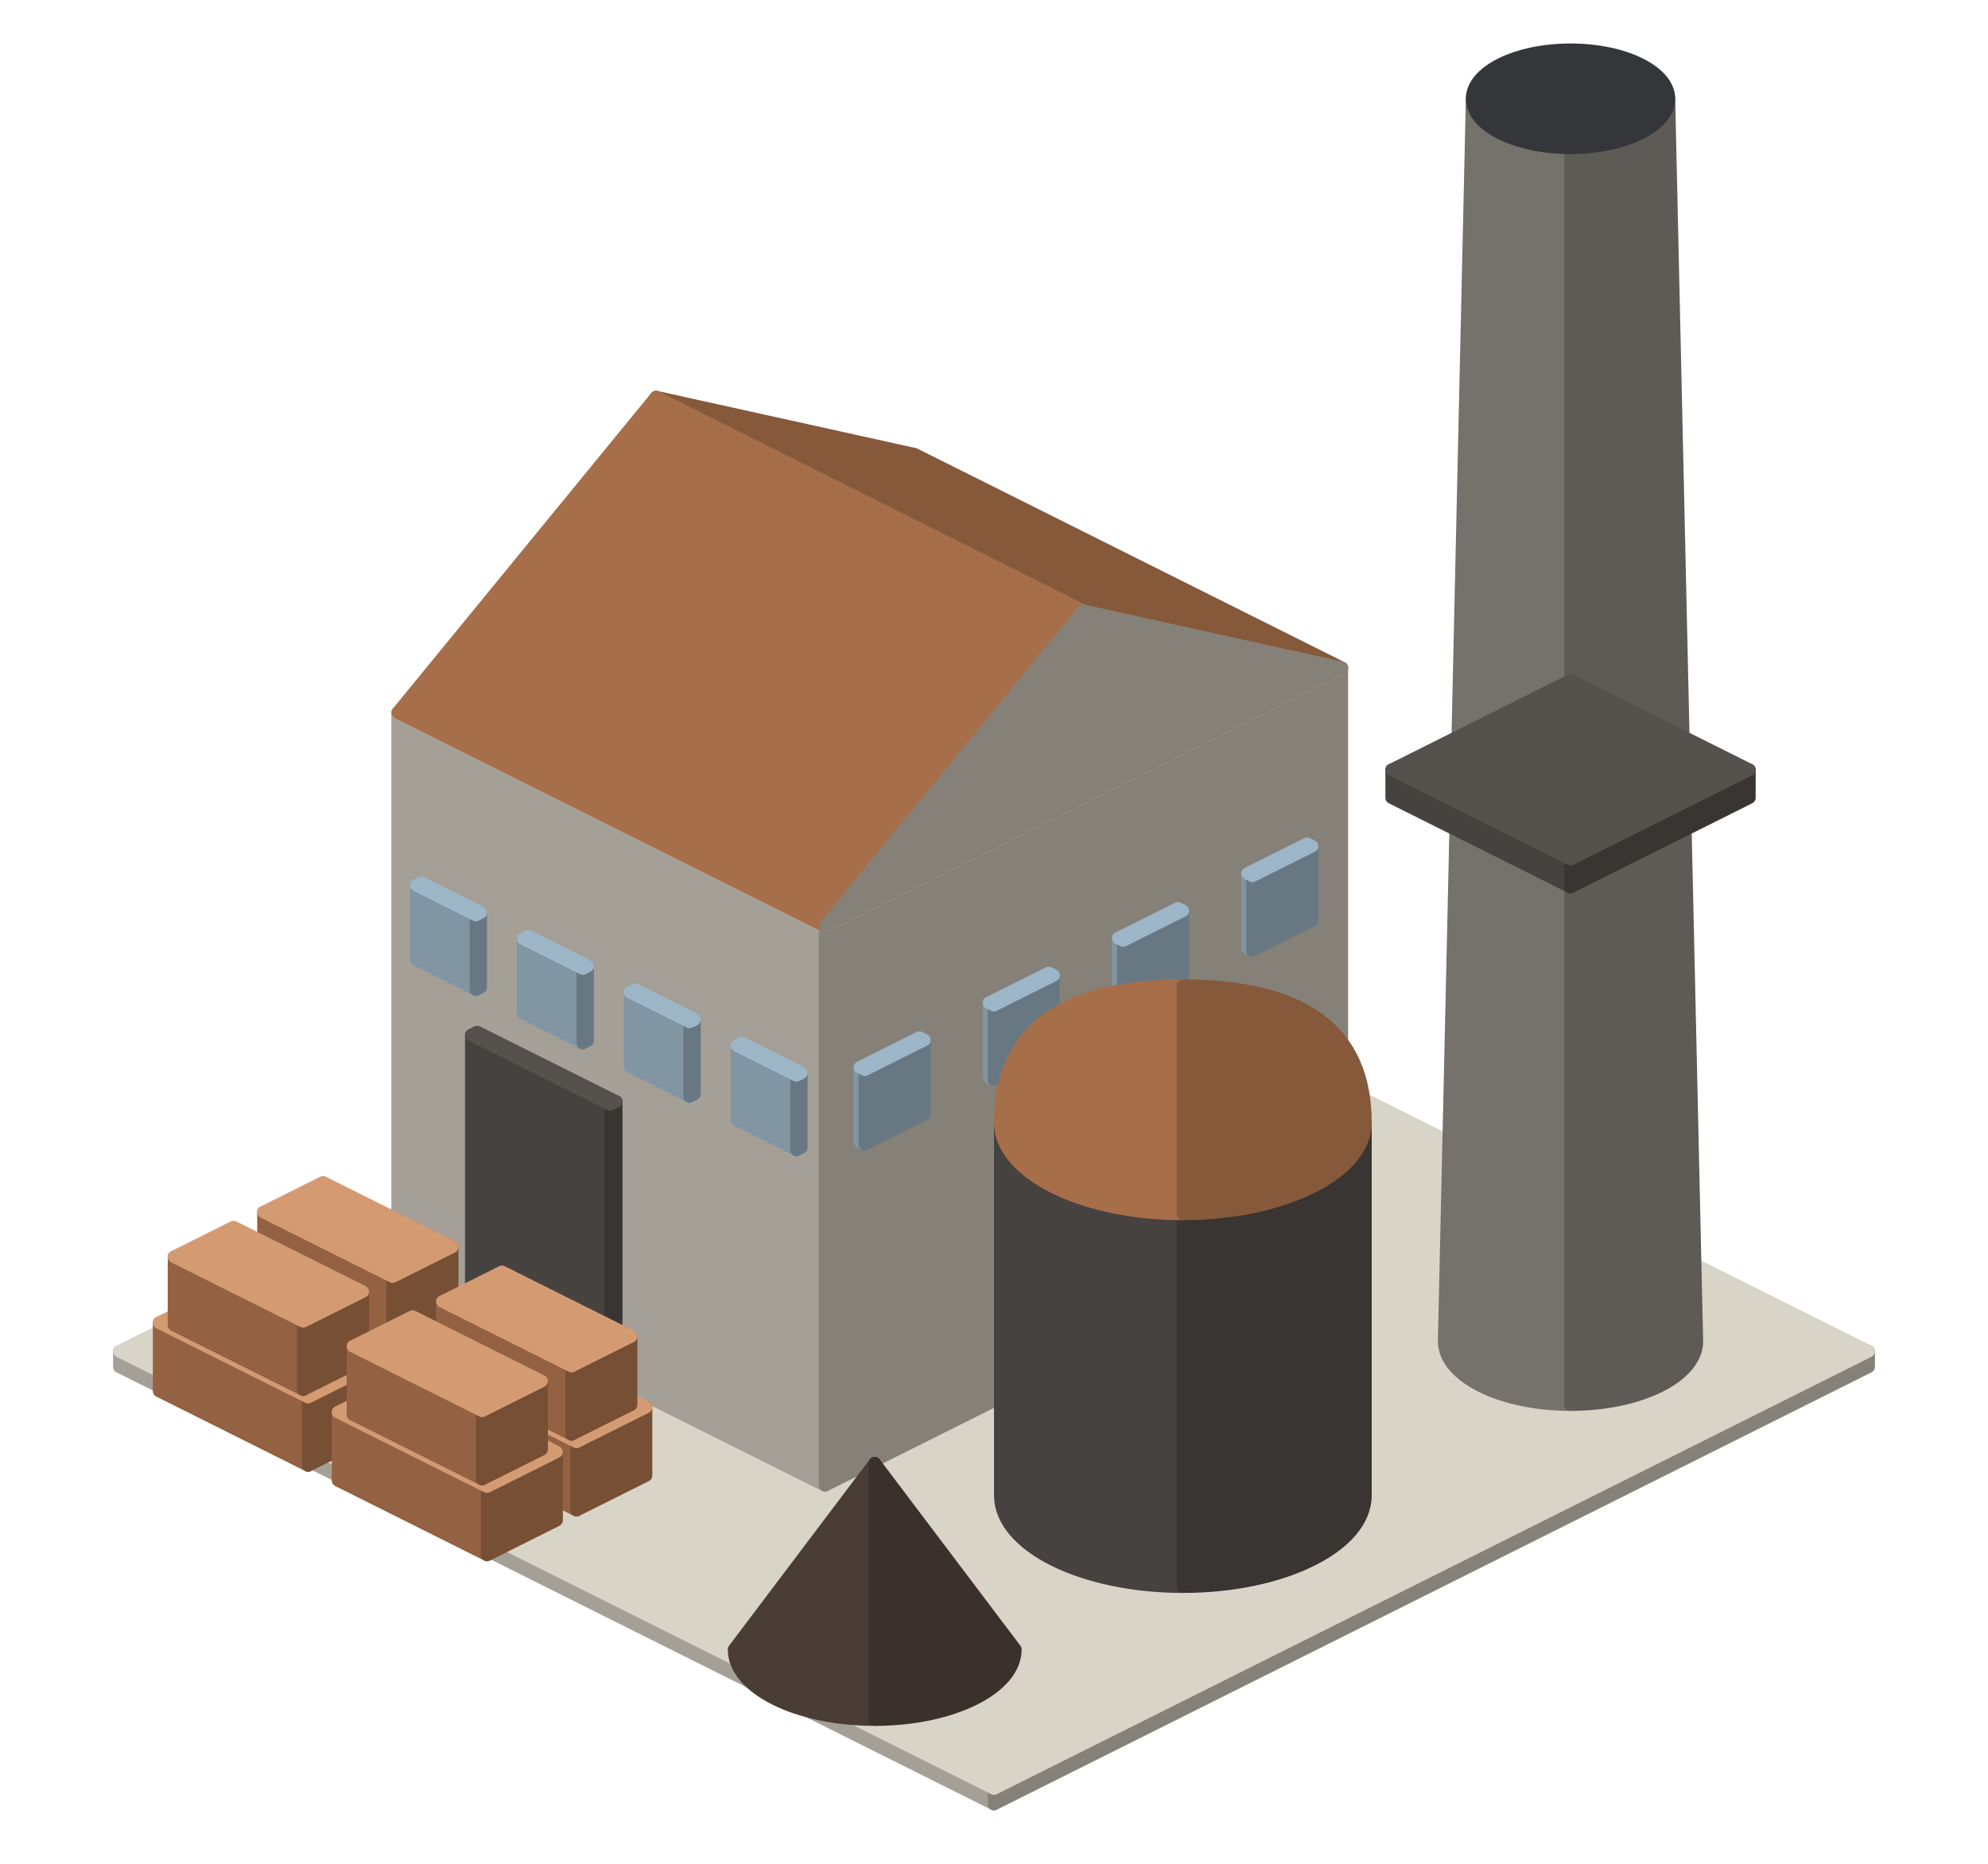
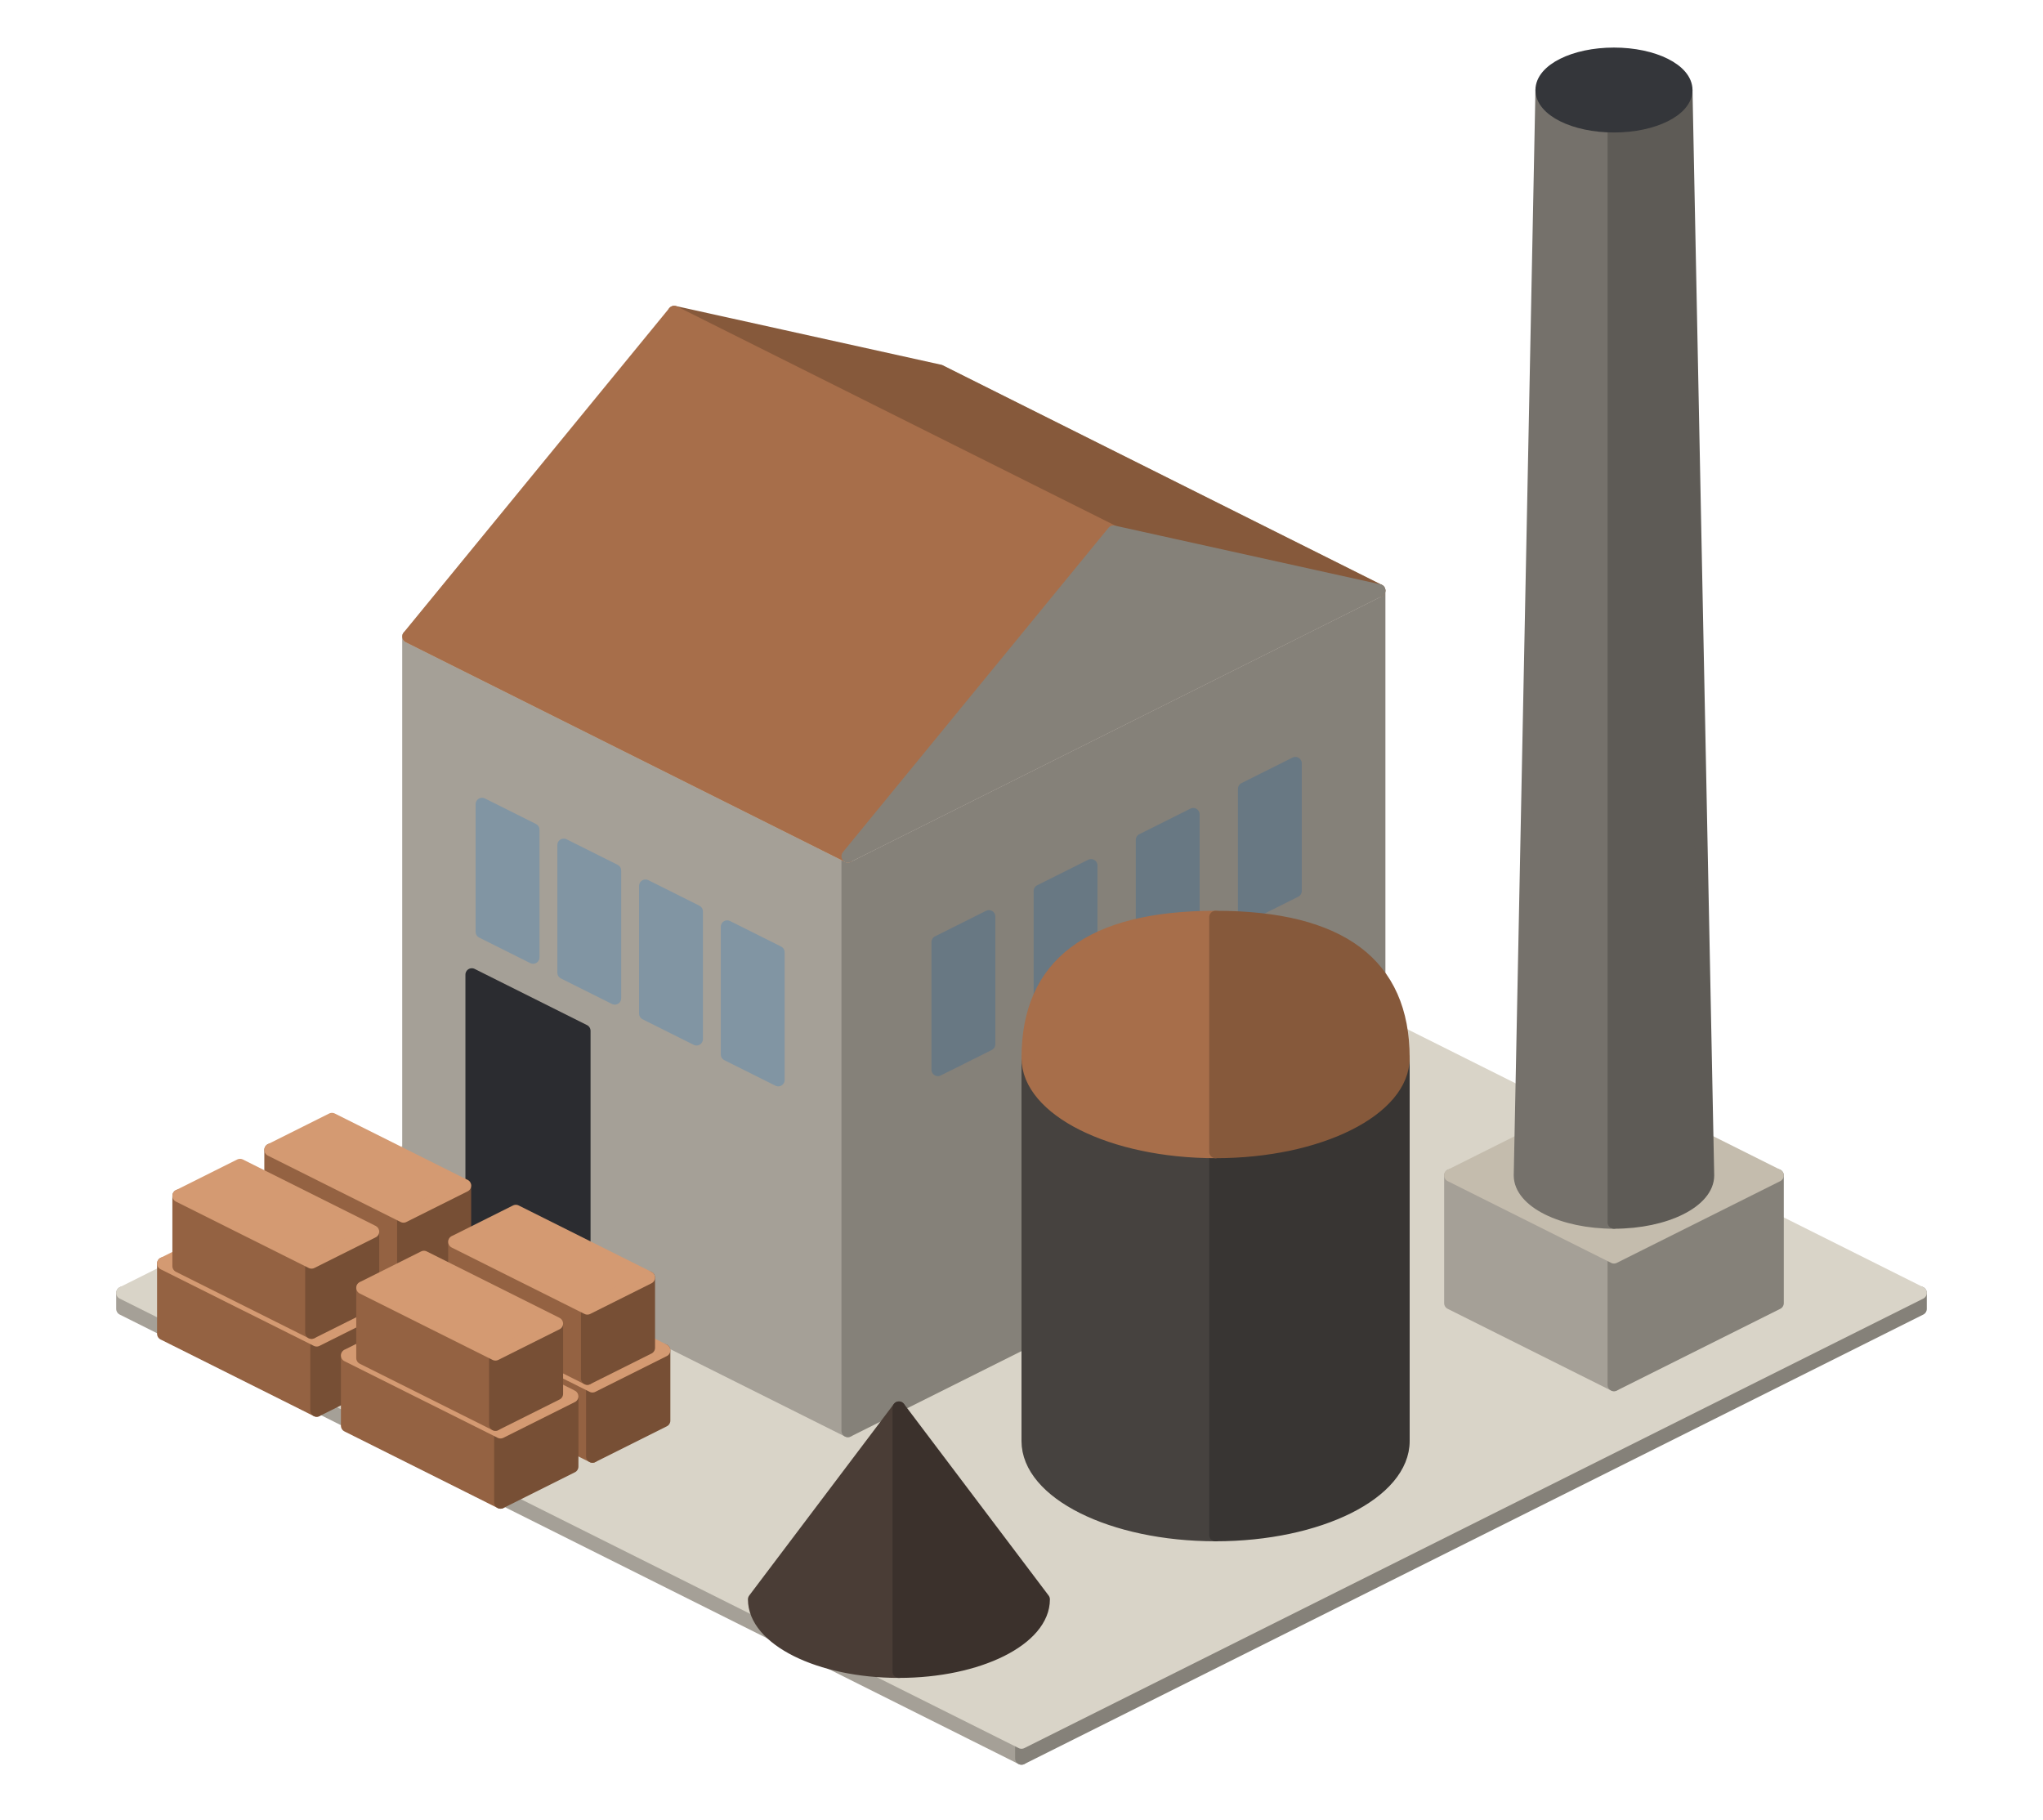
- <svg xmlns="http://www.w3.org/2000/svg" width="64" height="60" viewBox="0 0 64 60">
-   <g transform="translate(0 28)" stroke-linejoin="round" stroke-width="0.4">
+ <svg xmlns="http://www.w3.org/2000/svg" width="64" height="57" viewBox="0 0 64 57">
+   <g transform="translate(0 25)" stroke-linejoin="round" stroke-width="0.4">
    <polygon points="3.84,16.00 32.00,30.08 32.00,29.58 3.84,15.50" fill="#a5a097" stroke="#a5a097" />
    <polygon points="60.16,16.00 32.00,30.08 32.00,29.58 60.16,15.50" fill="#858179" stroke="#858179" />
    <polygon points="32.00,1.42 60.16,15.50 32.00,29.58 3.84,15.50" fill="#d9d4c8" stroke="#d9d4c8" />
    <polygon points="12.80,12.94 26.56,19.82 26.56,1.82 12.80,-5.06" fill="#a5a097" stroke="#a5a097" />
    <polygon points="43.20,11.50 26.56,19.82 26.56,1.82 43.20,-6.50" fill="#858179" stroke="#858179" />
    <polygon points="29.44,-13.38 43.20,-6.50 26.56,1.82 12.80,-5.06" fill="#cfc7b9" stroke="#cfc7b9" />
    <polygon points="29.44,-13.38 43.20,-6.50 34.88,-8.34 21.12,-15.22" fill="#86593b" stroke="#86593b" />
    <polygon points="12.80,-5.06 26.56,1.82 34.88,-8.34 21.12,-15.22" fill="#a76e4a" stroke="#a76e4a" />
    <polygon points="43.20,-6.50 26.56,1.82 34.88,-8.34" fill="#858179" stroke="#858179" />
-     <polygon points="40.16,2.52 40.32,2.60 40.32,0.20 40.16,0.12" fill="#8195a3" stroke="#8195a3" />
-     <polygon points="42.24,1.64 40.32,2.60 40.32,0.20 42.24,-0.76" fill="#687883" stroke="#687883" />
-     <polygon points="42.08,-0.84 42.24,-0.76 40.32,0.20 40.16,0.12" fill="#9db6c7" stroke="#9db6c7" />
-     <polygon points="36.00,4.60 36.16,4.68 36.16,2.28 36.00,2.20" fill="#8195a3" stroke="#8195a3" />
-     <polygon points="38.08,3.72 36.16,4.68 36.16,2.28 38.08,1.32" fill="#687883" stroke="#687883" />
-     <polygon points="37.92,1.24 38.08,1.32 36.16,2.28 36.00,2.20" fill="#9db6c7" stroke="#9db6c7" />
-     <path d="M 50.56 17.22 A 4.07 2.04 0 0 1 46.49 15.18 L 47.39 -24.82 L 50.56 -24.82 Z" fill="#75716b" stroke="#75716b" />
-     <path d="M 50.56 17.22 A 4.07 2.04 0 0 0 54.63 15.18 L 53.73 -24.82 L 50.56 -24.82 Z" fill="#5e5b56" stroke="#5e5b56" />
-     <path d="M 47.39 -24.82 A 3.17 1.58 0 1 0 53.73 -24.82 A 3.17 1.58 0 1 0 47.39 -24.82 Z" fill="#34363a" stroke="#34363a" />
-     <polygon points="44.80,-2.32 50.56,0.56 50.56,-0.34 44.80,-3.22" fill="#46423f" stroke="#46423f" />
-     <polygon points="56.32,-2.32 50.56,0.56 50.56,-0.34 56.32,-3.22" fill="#383533" stroke="#383533" />
-     <polygon points="50.56,-6.10 56.32,-3.22 50.56,-0.34 44.80,-3.22" fill="#55514d" stroke="#55514d" />
-     <polygon points="15.17,14.32 19.65,16.56 19.65,7.56 15.17,5.32" fill="#46423f" stroke="#46423f" />
-     <polygon points="19.84,16.46 19.65,16.56 19.65,7.56 19.84,7.46" fill="#383533" stroke="#383533" />
-     <polygon points="15.36,5.22 19.84,7.46 19.65,7.56 15.17,5.32" fill="#55514d" stroke="#55514d" />
-     <polygon points="13.40,2.90 15.32,3.86 15.32,1.46 13.40,0.50" fill="#8195a3" stroke="#8195a3" />
-     <polygon points="15.48,3.78 15.32,3.86 15.32,1.46 15.48,1.38" fill="#687883" stroke="#687883" />
-     <polygon points="13.56,0.42 15.48,1.38 15.32,1.46 13.40,0.50" fill="#9db6c7" stroke="#9db6c7" />
-     <polygon points="16.84,4.62 18.76,5.58 18.76,3.18 16.84,2.22" fill="#8195a3" stroke="#8195a3" />
-     <polygon points="18.92,5.50 18.76,5.58 18.76,3.18 18.92,3.10" fill="#687883" stroke="#687883" />
-     <polygon points="17.00,2.14 18.92,3.10 18.76,3.18 16.84,2.22" fill="#9db6c7" stroke="#9db6c7" />
+     <polygon points="40.58,2.91 38.98,3.71 38.98,-0.29 40.58,-1.09" fill="#687883" stroke="#687883" />
+     <polygon points="14.78,14.03 18.30,15.79 18.30,7.29 14.78,5.53" fill="#2b2c30" stroke="#2b2c30" />
+     <polygon points="15.10,4.19 16.70,4.99 16.70,0.99 15.10,0.19" fill="#8195a3" stroke="#8195a3" />
+     <polygon points="37.38,4.51 35.78,5.31 35.78,1.31 37.38,0.51" fill="#687883" stroke="#687883" />
+     <polygon points="45.44,15.82 50.56,18.38 50.56,14.38 45.44,11.82" fill="#a5a097" stroke="#a5a097" />
+     <polygon points="55.68,15.82 50.56,18.38 50.56,14.38 55.68,11.82" fill="#858179" stroke="#858179" />
+     <polygon points="50.56,9.26 55.68,11.82 50.56,14.38 45.44,11.82" fill="#c4bcad" stroke="#c4bcad" />
+     <path d="M 50.56 13.29 A 2.94 1.47 0 0 1 47.62 11.82 L 48.30 -22.18 L 50.56 -22.18 Z" fill="#75716b" stroke="#75716b" />
+     <path d="M 50.56 13.29 A 2.94 1.47 0 0 0 53.50 11.82 L 52.82 -22.18 L 50.56 -22.18 Z" fill="#5e5b56" stroke="#5e5b56" />
+     <path d="M 48.30 -22.18 A 2.26 1.13 0 1 0 52.82 -22.18 A 2.26 1.13 0 1 0 48.30 -22.18 Z" fill="#34363a" stroke="#34363a" />
+     <polygon points="17.66,5.47 19.26,6.27 19.26,2.27 17.66,1.47" fill="#8195a3" stroke="#8195a3" />
    <polygon points="8.00,15.34 12.80,17.74 12.80,15.54 8.00,13.14" fill="#946242" stroke="#946242" />
    <polygon points="15.04,16.62 12.80,17.74 12.80,15.54 15.04,14.42" fill="#774f35" stroke="#774f35" />
    <polygon points="10.24,12.02 15.04,14.42 12.80,15.54 8.00,13.14" fill="#d49a72" stroke="#d49a72" />
    <polygon points="8.48,13.22 12.64,15.30 12.64,13.10 8.48,11.02" fill="#946242" stroke="#946242" />
    <polygon points="14.56,14.34 12.64,15.30 12.64,13.10 14.56,12.14" fill="#774f35" stroke="#774f35" />
    <polygon points="10.40,10.06 14.56,12.14 12.64,13.10 8.48,11.02" fill="#d49a72" stroke="#d49a72" />
-     <polygon points="31.84,6.68 32.00,6.76 32.00,4.36 31.84,4.28" fill="#8195a3" stroke="#8195a3" />
-     <polygon points="33.92,5.80 32.00,6.76 32.00,4.36 33.92,3.40" fill="#687883" stroke="#687883" />
-     <polygon points="33.76,3.32 33.92,3.40 32.00,4.36 31.84,4.28" fill="#9db6c7" stroke="#9db6c7" />
-     <polygon points="20.28,6.34 22.20,7.30 22.20,4.90 20.28,3.94" fill="#8195a3" stroke="#8195a3" />
-     <polygon points="22.36,7.22 22.20,7.30 22.20,4.90 22.36,4.82" fill="#687883" stroke="#687883" />
-     <polygon points="20.44,3.86 22.36,4.82 22.20,4.90 20.28,3.94" fill="#9db6c7" stroke="#9db6c7" />
+     <polygon points="34.18,6.11 32.58,6.91 32.58,2.91 34.18,2.11" fill="#687883" stroke="#687883" />
+     <polygon points="20.22,6.75 21.82,7.55 21.82,3.55 20.22,2.75" fill="#8195a3" stroke="#8195a3" />
    <polygon points="5.12,16.78 9.92,19.18 9.92,16.98 5.12,14.58" fill="#946242" stroke="#946242" />
    <polygon points="12.16,18.06 9.92,19.18 9.92,16.98 12.16,15.86" fill="#774f35" stroke="#774f35" />
    <polygon points="7.36,13.46 12.16,15.86 9.92,16.98 5.12,14.58" fill="#d49a72" stroke="#d49a72" />
    <polygon points="5.60,14.66 9.76,16.74 9.76,14.54 5.60,12.46" fill="#946242" stroke="#946242" />
    <polygon points="11.68,15.78 9.76,16.74 9.76,14.54 11.68,13.58" fill="#774f35" stroke="#774f35" />
    <polygon points="7.52,11.50 11.68,13.58 9.76,14.54 5.60,12.46" fill="#d49a72" stroke="#d49a72" />
-     <polygon points="27.68,8.76 27.84,8.84 27.84,6.44 27.68,6.36" fill="#8195a3" stroke="#8195a3" />
-     <polygon points="29.76,7.88 27.84,8.84 27.84,6.44 29.76,5.48" fill="#687883" stroke="#687883" />
-     <polygon points="29.60,5.40 29.76,5.48 27.84,6.44 27.68,6.36" fill="#9db6c7" stroke="#9db6c7" />
+     <polygon points="30.98,7.71 29.38,8.51 29.38,4.51 30.98,3.71" fill="#687883" stroke="#687883" />
+     <polygon points="22.78,8.03 24.38,8.83 24.38,4.83 22.78,4.03" fill="#8195a3" stroke="#8195a3" />
    <polygon points="13.76,18.22 18.56,20.62 18.56,18.42 13.76,16.02" fill="#946242" stroke="#946242" />
    <polygon points="20.80,19.50 18.56,20.62 18.56,18.42 20.80,17.30" fill="#774f35" stroke="#774f35" />
    <polygon points="16.00,14.90 20.80,17.30 18.56,18.42 13.76,16.02" fill="#d49a72" stroke="#d49a72" />
    <polygon points="14.24,16.10 18.40,18.18 18.40,15.98 14.24,13.90" fill="#946242" stroke="#946242" />
    <polygon points="20.32,17.22 18.40,18.18 18.40,15.98 20.32,15.02" fill="#774f35" stroke="#774f35" />
    <polygon points="16.16,12.94 20.32,15.02 18.40,15.98 14.24,13.90" fill="#d49a72" stroke="#d49a72" />
-     <polygon points="23.72,8.06 25.64,9.02 25.64,6.62 23.72,5.66" fill="#8195a3" stroke="#8195a3" />
-     <polygon points="25.80,8.94 25.64,9.02 25.64,6.62 25.80,6.54" fill="#687883" stroke="#687883" />
-     <polygon points="23.88,5.58 25.80,6.54 25.64,6.62 23.72,5.66" fill="#9db6c7" stroke="#9db6c7" />
    <path d="M 38.08 23.08 A 5.88 2.94 0 0 1 32.20 20.14 L 32.20 8.14 L 38.08 8.14 Z" fill="#46423f" stroke="#46423f" />
    <path d="M 38.08 23.08 A 5.88 2.94 0 0 0 43.96 20.14 L 43.96 8.14 L 38.08 8.14 Z" fill="#383533" stroke="#383533" />
    <path d="M 32.20 8.14 Q 32.20 3.73 38.08 3.73 L 38.08 11.08 A 5.88 2.94 0 0 1 32.20 8.14 Z" fill="#a76e4a" stroke="#a76e4a" />
    <path d="M 43.96 8.14 Q 43.96 3.73 38.08 3.73 L 38.08 11.08 A 5.88 2.94 0 0 0 43.96 8.14 Z" fill="#86593b" stroke="#86593b" />
    <polygon points="10.88,19.66 15.68,22.06 15.68,19.86 10.88,17.46" fill="#946242" stroke="#946242" />
    <polygon points="17.92,20.94 15.68,22.06 15.68,19.86 17.92,18.74" fill="#774f35" stroke="#774f35" />
    <polygon points="13.12,16.34 17.92,18.74 15.68,19.86 10.88,17.46" fill="#d49a72" stroke="#d49a72" />
    <polygon points="11.36,17.54 15.52,19.62 15.52,17.42 11.36,15.34" fill="#946242" stroke="#946242" />
    <polygon points="17.44,18.66 15.52,19.62 15.52,17.42 17.44,16.46" fill="#774f35" stroke="#774f35" />
    <polygon points="13.28,14.38 17.44,16.46 15.52,17.42 11.36,15.34" fill="#d49a72" stroke="#d49a72" />
    <path d="M 23.63 25.10 L 28.16 19.10 L 28.16 27.36 A 4.53 2.26 0 0 1 23.63 25.10 Z" fill="#4a3d36" stroke="#4a3d36" />
    <path d="M 32.69 25.10 L 28.16 19.10 L 28.16 27.36 A 4.53 2.26 0 0 0 32.69 25.10 Z" fill="#3b312c" stroke="#3b312c" />
  </g>
</svg>
